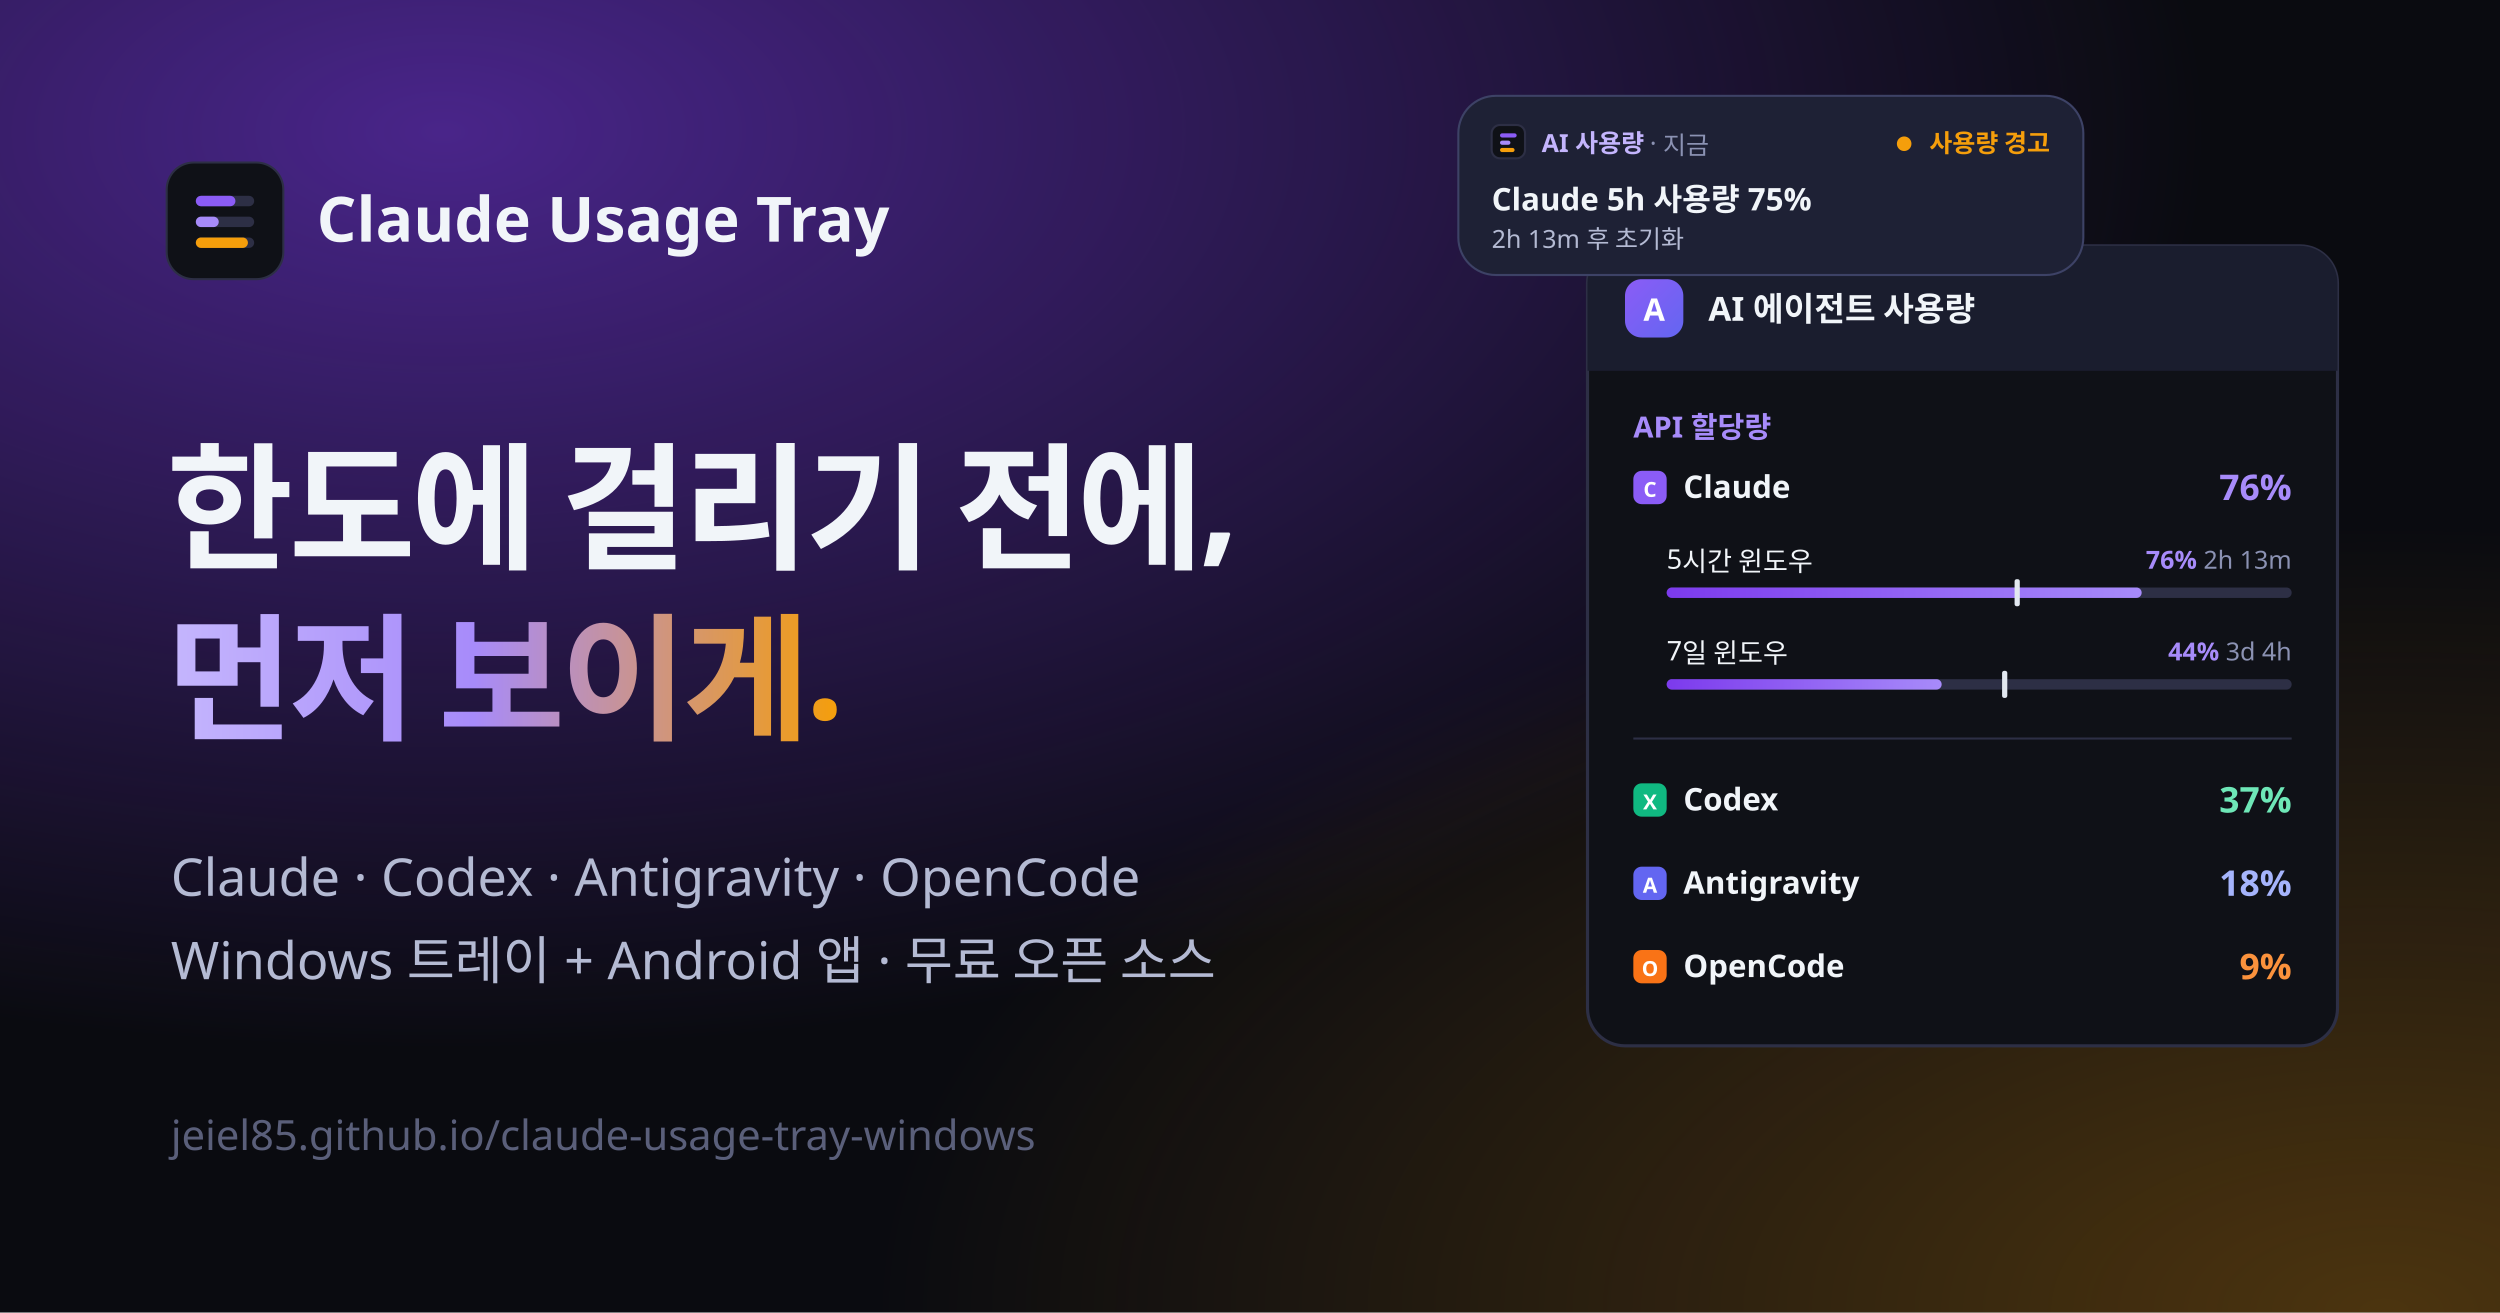
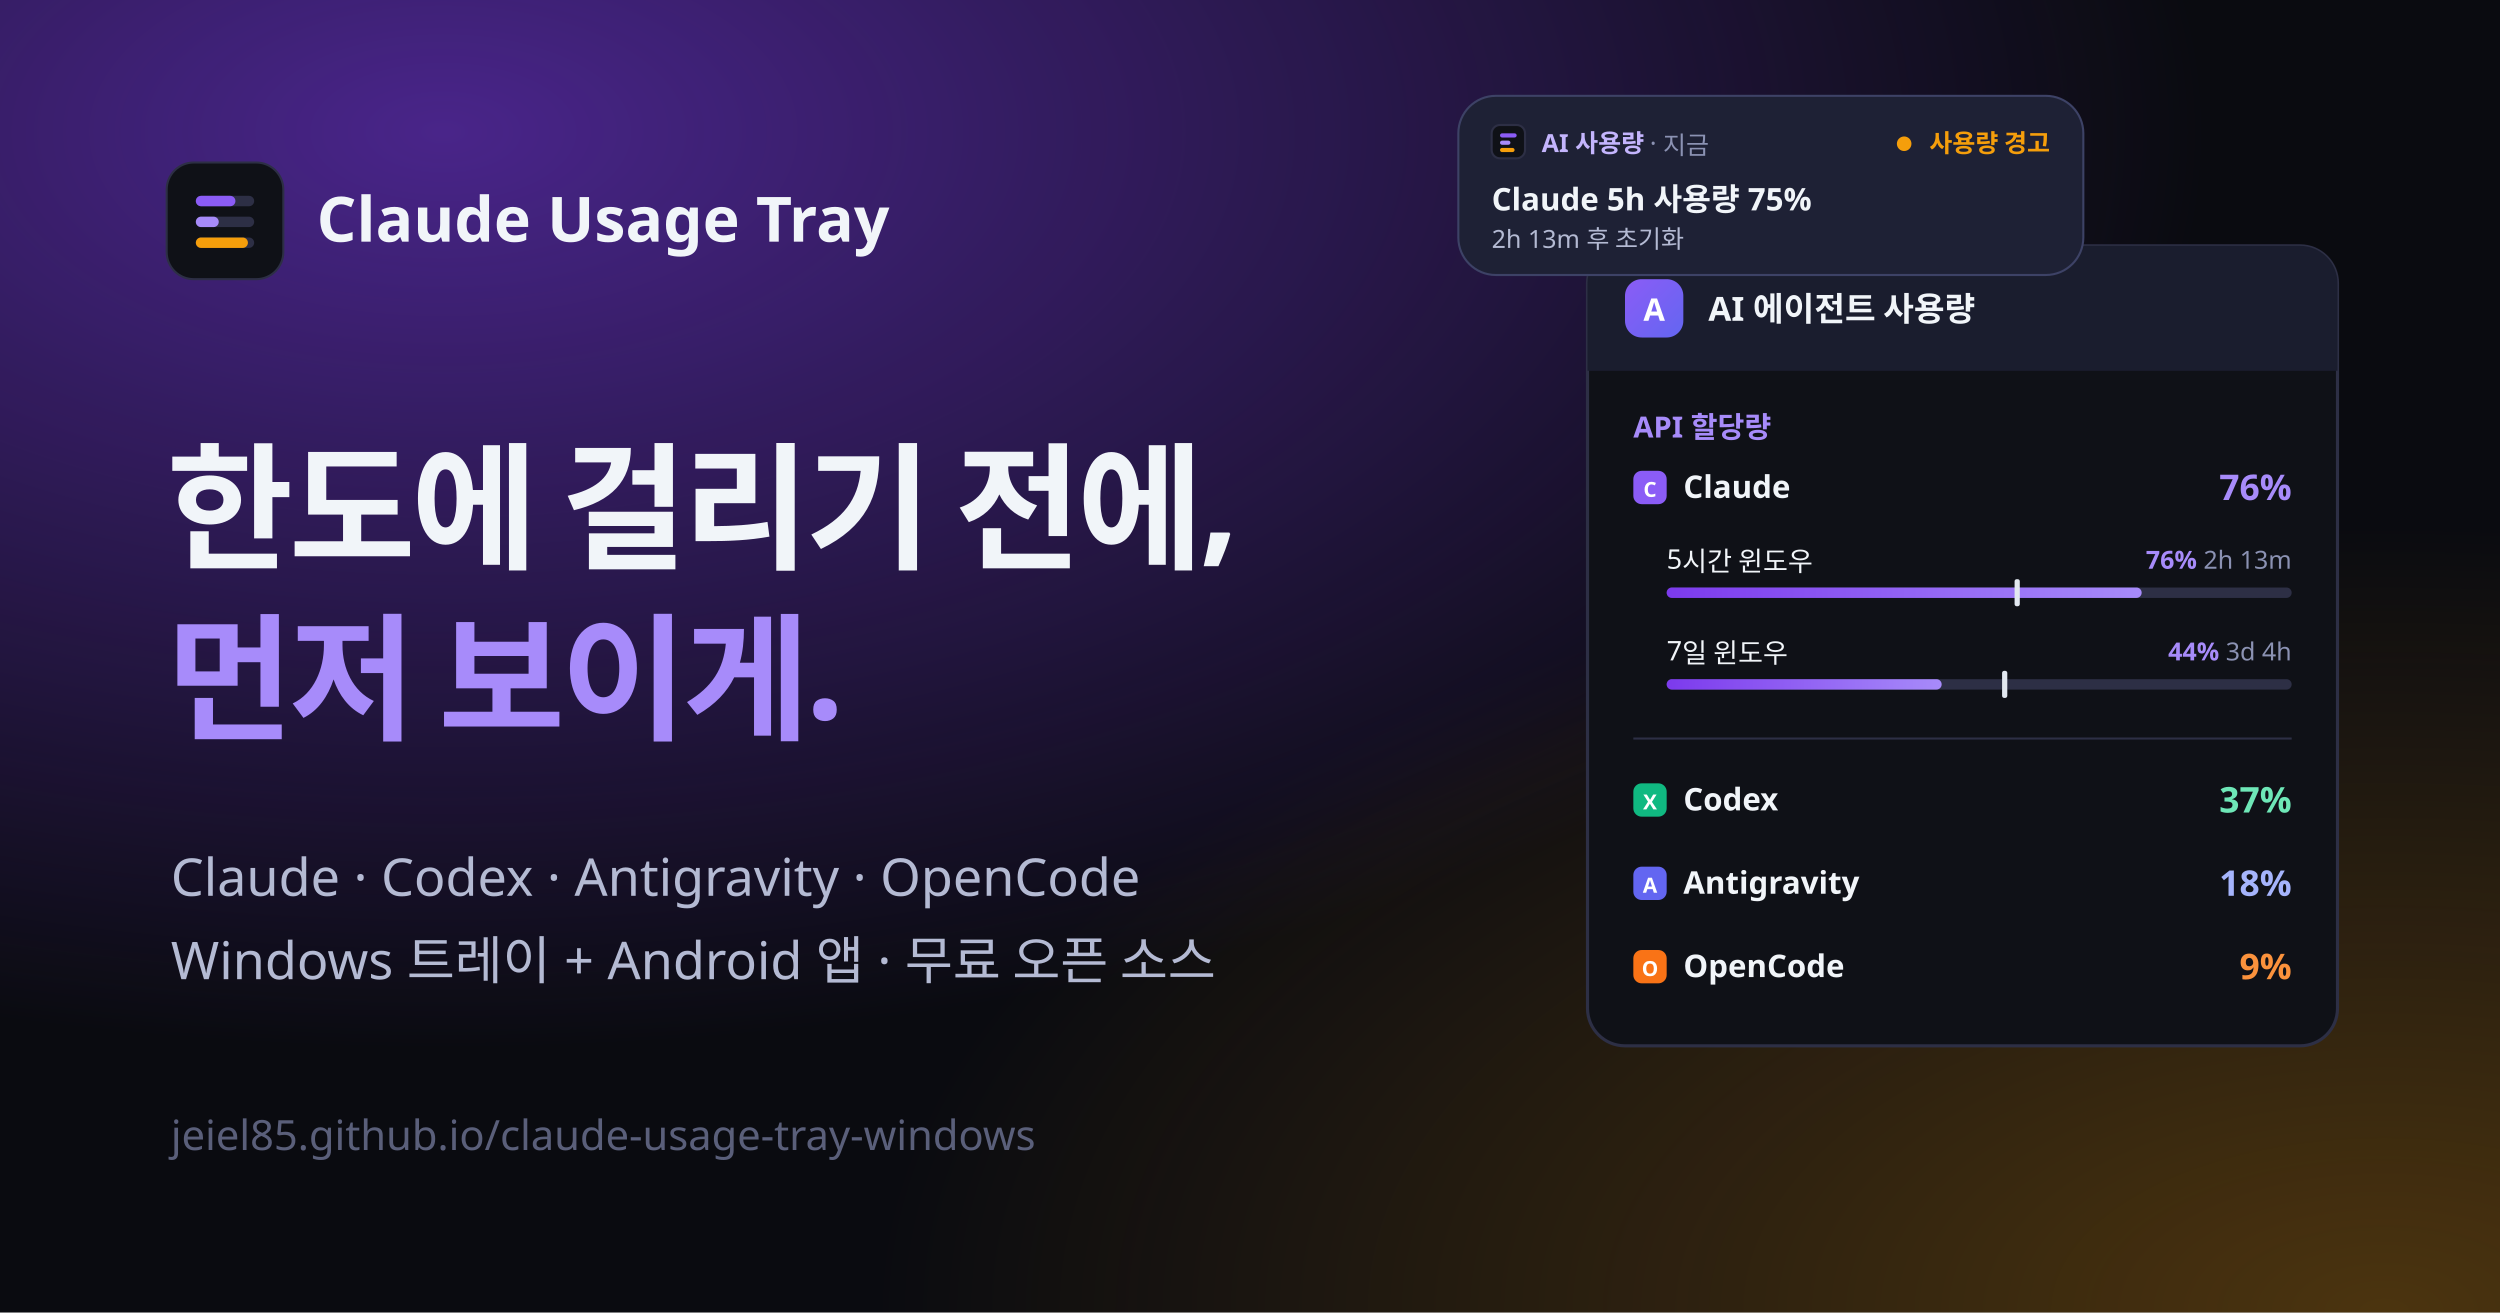
<svg xmlns="http://www.w3.org/2000/svg" width="1200" height="630" viewBox="0 0 1200 630">
  <defs>
    <radialGradient id="g1" cx="0.18" cy="0.1" r="0.7">
      <stop offset="0" stop-color="#7C3AED" stop-opacity="0.55" />
      <stop offset="1" stop-color="#7C3AED" stop-opacity="0" />
    </radialGradient>
    <radialGradient id="g2" cx="0.95" cy="1" r="0.6">
      <stop offset="0" stop-color="#F59E0B" stop-opacity="0.28" />
      <stop offset="1" stop-color="#F59E0B" stop-opacity="0" />
    </radialGradient>
-     <linearGradient id="hl" x1="0" y1="0" x2="1" y2="0">
-       <stop offset="0" stop-color="#C4B5FD" />
-       <stop offset="0.45" stop-color="#A78BFA" />
-       <stop offset="1" stop-color="#F59E0B" />
-     </linearGradient>
    <linearGradient id="bar" x1="0" y1="0" x2="1" y2="0">
      <stop offset="0" stop-color="#7C3AED" />
      <stop offset="1" stop-color="#A78BFA" />
    </linearGradient>
    <linearGradient id="logoA" x1="0" y1="0" x2="1" y2="1">
      <stop offset="0" stop-color="#8B5CF6" />
      <stop offset="1" stop-color="#6366F1" />
    </linearGradient>
  </defs>
  <rect width="1200" height="630" fill="#0A0B10" />
  <rect width="1200" height="630" fill="url(#g1)" />
  <rect width="1200" height="630" fill="url(#g2)" />
  <g transform="translate(80,78)">
    <rect width="56" height="56" rx="13" fill="#0F1117" stroke="#2D2F45" />
    <rect x="14" y="16" width="28" height="5" rx="2.5" fill="#2D2F45" />
    <rect x="14" y="16" width="19" height="5" rx="2.5" fill="#8B5CF6" />
    <rect x="14" y="26" width="28" height="5" rx="2.5" fill="#2D2F45" />
    <rect x="14" y="26" width="11" height="5" rx="2.5" fill="#A78BFA" />
    <rect x="14" y="36" width="28" height="5" rx="2.5" fill="#2D2F45" />
    <rect x="14" y="36" width="25" height="5" rx="2.5" fill="#F59E0B" />
  </g>
  <g font-family="Pretendard,'Malgun Gothic','Apple SD Gothic Neo','Segoe UI',sans-serif">
    <text x="152" y="116" font-size="30" font-weight="700" fill="#F1F5F9">Claude Usage Tray</text>
    <text x="80" y="268" font-size="66" font-weight="800" fill="#F1F5F9" letter-spacing="-2">한도에 걸리기 전에,</text>
-     <text x="80" y="350" font-size="66" font-weight="800" fill="url(#hl)" letter-spacing="-2">먼저 보이게.</text>
+     <text x="80" y="350" font-size="66" font-weight="800" fill="#A78BFA" letter-spacing="-2">먼저 보이게.</text>
    <text x="82" y="430" font-size="25" fill="#B4BAD3">Claude · Codex · Antigravity · OpenCode</text>
    <text x="82" y="470" font-size="25" fill="#B4BAD3">Windows 트레이 + Android 앱 · 무료 오픈 소스</text>
    <text x="82" y="552" font-size="20" fill="#5A5F7A">jeiel85.github.io/claude-usage-tray-windows</text>
  </g>
  <g transform="translate(762,118)" font-family="Pretendard,'Malgun Gothic','Segoe UI',sans-serif">
    <rect width="360" height="384" rx="18" fill="#0F1117" stroke="#2D2F45" stroke-width="1.5" />
    <path d="M18 0h324a18 18 0 0 1 18 18v42H0V18A18 18 0 0 1 18 0z" fill="#1A1D2E" />
    <rect x="18" y="16" width="28" height="28" rx="8" fill="url(#logoA)" />
    <text x="32" y="36" font-size="15" font-weight="800" fill="#fff" text-anchor="middle">A</text>
    <text x="58" y="36" font-size="16" font-weight="700" fill="#F1F5F9">AI 에이전트 사용량</text>
    <text x="22" y="92" font-size="14" font-weight="700" fill="#A78BFA">API 할당량</text>
    <rect x="22" y="108" width="16" height="16" rx="4" fill="#8B5CF6" />
    <text x="30" y="120.5" font-size="10" font-weight="800" fill="#fff" text-anchor="middle">C</text>
    <text x="46" y="121" font-size="15" font-weight="700" fill="#F1F5F9">Claude</text>
    <text x="338" y="122" font-size="17" font-weight="800" fill="#A78BFA" text-anchor="end">76%</text>
    <text x="38" y="155" font-size="13" fill="#F1F5F9">5시간 윈도우</text>
    <text x="338" y="155" font-size="12" fill="#8B92B3" text-anchor="end">
      <tspan fill="#A78BFA" font-weight="800">76%</tspan>  2h 13m</text>
    <rect x="38" y="164" width="300" height="5" rx="2.5" fill="#2D2F45" />
    <rect x="38" y="164" width="228" height="5" rx="2.5" fill="url(#bar)" />
    <rect x="205" y="160" width="2.5" height="13" rx="1" fill="#E2E8F0" />
    <text x="38" y="199" font-size="13" fill="#F1F5F9">7일 윈도우</text>
    <text x="338" y="199" font-size="12" fill="#8B92B3" text-anchor="end">
      <tspan fill="#A78BFA" font-weight="800">44%</tspan>  3d 4h</text>
    <rect x="38" y="208" width="300" height="5" rx="2.5" fill="#2D2F45" />
    <rect x="38" y="208" width="132" height="5" rx="2.5" fill="url(#bar)" />
    <rect x="199" y="204" width="2.5" height="13" rx="1" fill="#E2E8F0" />
    <rect x="22" y="236" width="316" height="1" fill="#2D2F45" />
    <rect x="22" y="258" width="16" height="16" rx="4" fill="#10B981" />
    <text x="30" y="270.5" font-size="10" font-weight="800" fill="#fff" text-anchor="middle">X</text>
    <text x="46" y="271" font-size="15" font-weight="700" fill="#F1F5F9">Codex</text>
    <text x="338" y="272" font-size="17" font-weight="800" fill="#6EE7B7" text-anchor="end">37%</text>
    <rect x="22" y="298" width="16" height="16" rx="4" fill="#6366F1" />
    <text x="30" y="310.5" font-size="10" font-weight="800" fill="#fff" text-anchor="middle">A</text>
    <text x="46" y="311" font-size="15" font-weight="700" fill="#F1F5F9">Antigravity</text>
    <text x="338" y="312" font-size="17" font-weight="800" fill="#A5B4FC" text-anchor="end">18%</text>
    <rect x="22" y="338" width="16" height="16" rx="4" fill="#F97316" />
    <text x="30" y="350.5" font-size="10" font-weight="800" fill="#fff" text-anchor="middle">O</text>
    <text x="46" y="351" font-size="15" font-weight="700" fill="#F1F5F9">OpenCode</text>
    <text x="338" y="352" font-size="17" font-weight="800" fill="#FB923C" text-anchor="end">9%</text>
  </g>
  <g transform="translate(700,46)" font-family="Pretendard,'Malgun Gothic','Segoe UI',sans-serif">
    <rect width="300" height="86" rx="18" fill="#1E2135" stroke="#3D4266" />
    <rect x="16" y="14" width="16" height="16" rx="4" fill="#0F1117" stroke="#2D2F45" />
    <rect x="20" y="18" width="8" height="2" rx="1" fill="#8B5CF6" />
    <rect x="20" y="21.5" width="5" height="2" rx="1" fill="#A78BFA" />
    <rect x="20" y="25" width="7" height="2" rx="1" fill="#F59E0B" />
    <text x="40" y="27" font-size="12" font-weight="600" fill="#C4B5FD">AI 사용량 <tspan fill="#8B92B3" font-weight="400">· 지금</tspan>
    </text>
    <circle cx="214" cy="23" r="3.5" fill="#F59E0B" />
    <text x="284" y="27" font-size="12" font-weight="700" fill="#F59E0B" text-anchor="end">사용량 경고</text>
    <text x="16" y="55" font-size="15" font-weight="700" fill="#F1F5F9">Claude 5h 사용량 75%</text>
    <text x="16" y="73" font-size="12" fill="#B4BAD3">2h 13m 후 초기화</text>
  </g>
</svg>
